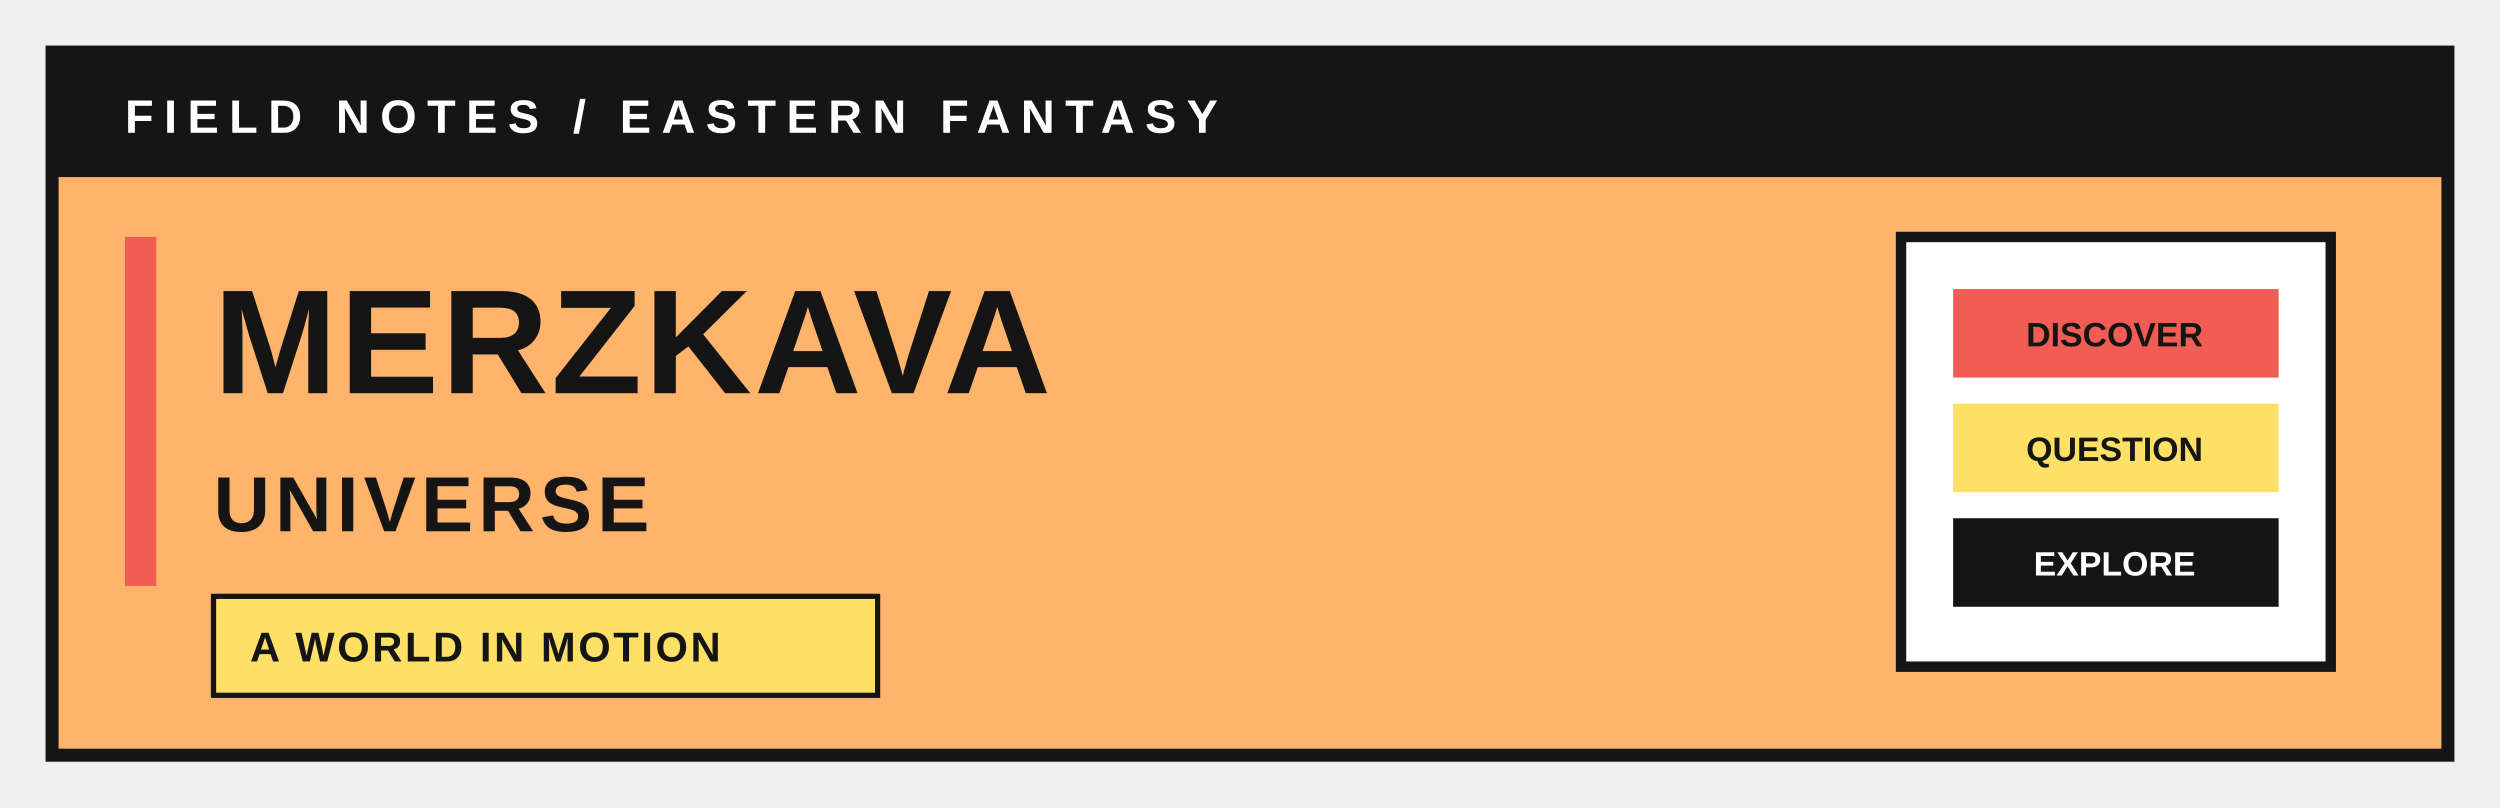
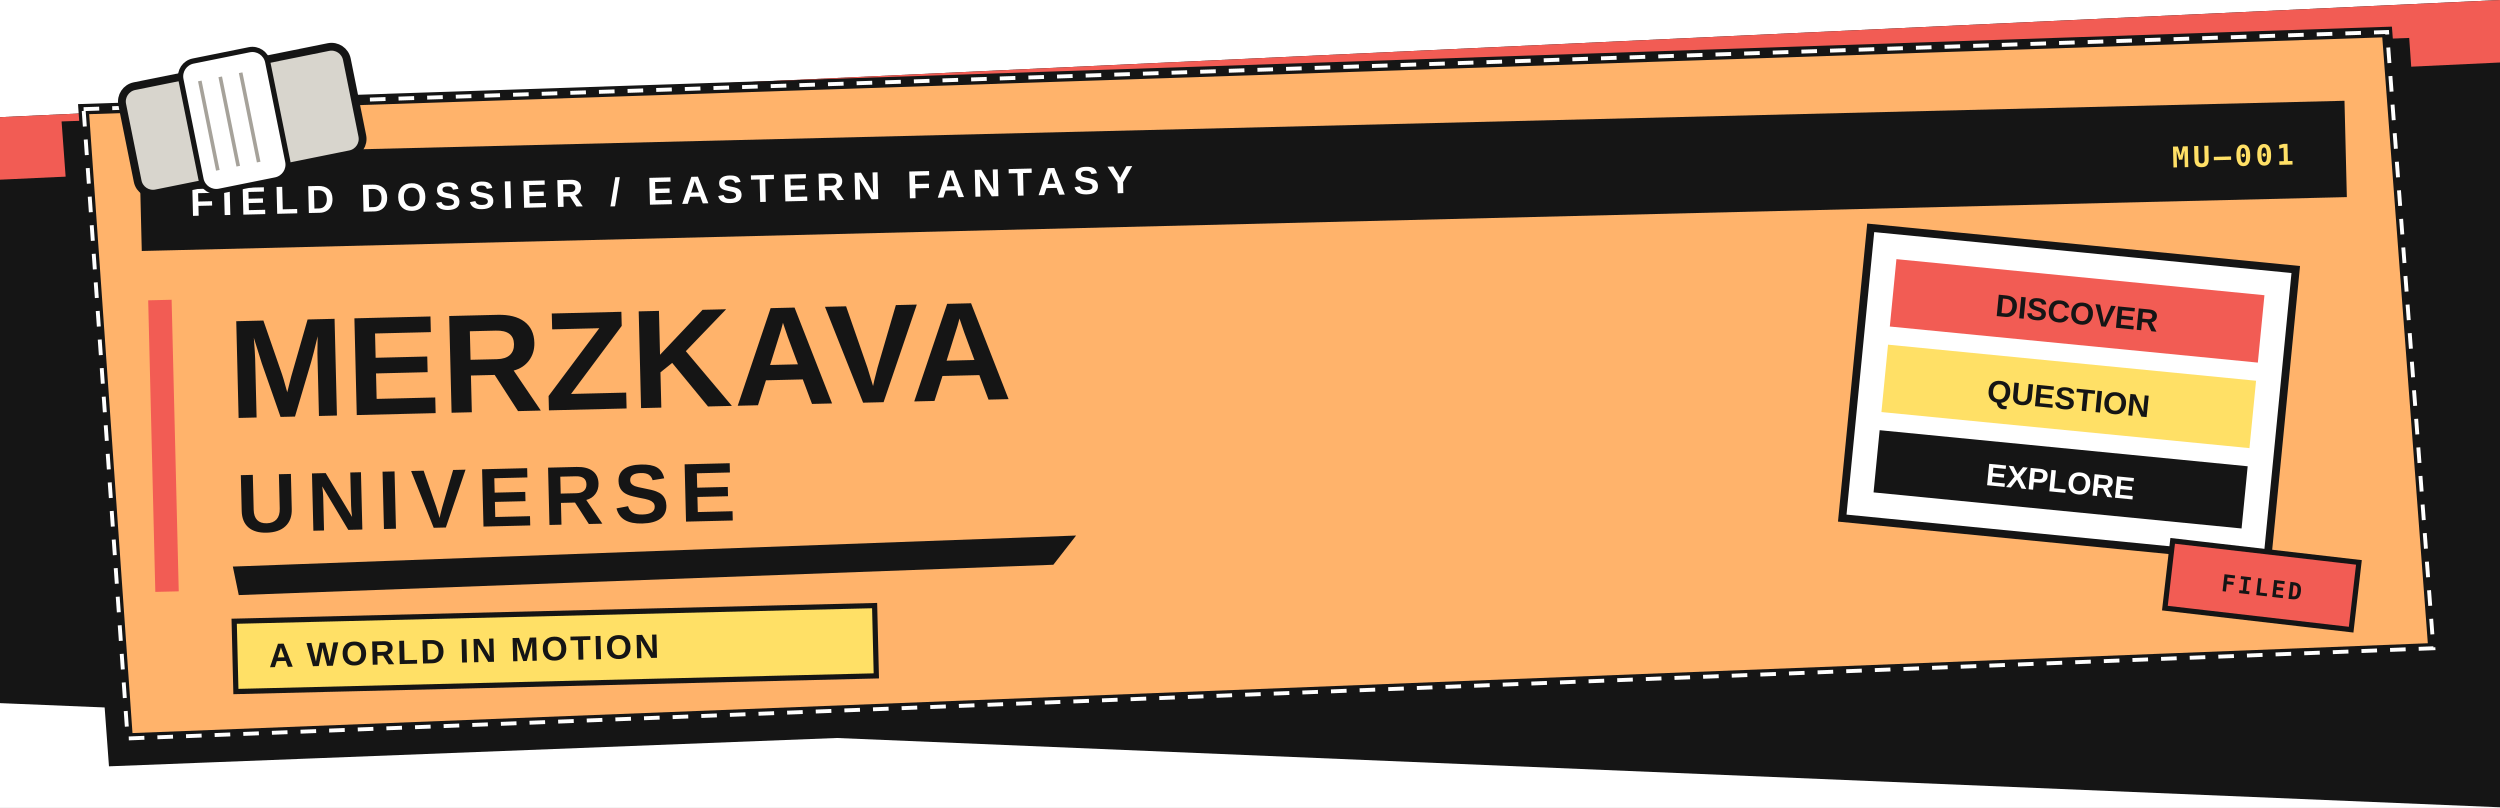
<svg xmlns="http://www.w3.org/2000/svg" width="960" height="310" viewBox="0 0 960 310" role="img" aria-labelledby="title desc">
-   <rect x="20" y="20" width="920" height="270" fill="#FFB36B" stroke="#151515" stroke-width="5" />
-   <rect x="20" y="20" width="920" height="48" fill="#151515" />
-   <text x="48" y="51" fill="#FFFFFF" font-family="Arial, Helvetica, sans-serif" font-size="18" font-weight="700" letter-spacing="4">FIELD NOTES  /  EASTERN FANTASY</text>
-   <rect x="48" y="91" width="12" height="134" fill="#F25C54" />
-   <text x="82" y="151" fill="#151515" font-family="Arial, Helvetica, sans-serif" font-size="57" font-weight="900" letter-spacing="1">MERZKAVA</text>
-   <text x="82" y="204" fill="#151515" font-family="Arial, Helvetica, sans-serif" font-size="30" font-weight="900" letter-spacing="2">UNIVERSE</text>
-   <rect x="82" y="229" width="255" height="38" fill="#FFE066" stroke="#151515" stroke-width="2" />
-   <text x="96" y="254" fill="#151515" font-family="Arial, Helvetica, sans-serif" font-size="16" font-weight="900" letter-spacing="1">A WORLD IN MOTION</text>
-   <rect x="730" y="91" width="165" height="165" fill="#FFFFFF" stroke="#151515" stroke-width="4" />
-   <rect x="750" y="111" width="125" height="34" fill="#F25C54" />
-   <rect x="750" y="155" width="125" height="34" fill="#FFE066" />
-   <rect x="750" y="199" width="125" height="34" fill="#151515" />
-   <text x="812" y="133" text-anchor="middle" fill="#151515" font-family="Arial, Helvetica, sans-serif" font-size="13" font-weight="900">DISCOVER</text>
-   <text x="812" y="177" text-anchor="middle" fill="#151515" font-family="Arial, Helvetica, sans-serif" font-size="13" font-weight="900">QUESTION</text>
-   <text x="812" y="221" text-anchor="middle" fill="#FFFFFF" font-family="Arial, Helvetica, sans-serif" font-size="13" font-weight="900">EXPLORE</text>
+   <rect width="960" height="310" fill="#FFFFFF" />
+   <path d="M0 45L960 0V310L0 270Z" fill="#151515" />
+   <path d="M0 45L960 0V24L0 69Z" fill="#F25C54" />
+   <g transform="rotate(-1.4 480 155)">
+     <path d="M28 37L927 27L938 269L40 282Z" fill="#151515" stroke="#151515" stroke-width="3" />
+     <path d="M35 31L920 23L932 260L46 273Z" fill="#FFB36B" stroke="#151515" stroke-width="4" />
+     <path d="M35 31L920 23L932 260L46 273Z" fill="none" stroke="#FFFFFF" stroke-width="1.5" stroke-dasharray="6 5" />
+     <rect x="56" y="49" width="847" height="37" fill="#151515" />
+     <text x="75" y="73" fill="#FFFFFF" font-family="Arial, Helvetica, sans-serif" font-size="15" font-weight="800" letter-spacing="3">FIELD DOSSIER / EASTERN FANTASY</text>
+     <text x="883" y="73" text-anchor="end" fill="#FFE066" font-family="monospace" font-size="11" font-weight="700" letter-spacing="1.4">MU—001</text>
+     <rect x="58" y="105" width="9" height="112" fill="#F25C54" />
+     <text x="88" y="151" fill="#151515" font-family="Arial, Helvetica, sans-serif" font-size="54" font-weight="900" letter-spacing=".4">MERZKAVA</text>
+     <text x="90" y="195" fill="#151515" font-family="Arial, Helvetica, sans-serif" font-size="32" font-weight="900" letter-spacing="4">UNIVERSE</text>
+     <path d="M88 208L412 204L403 215L90 219Z" fill="#151515" />
+     <rect x="88" y="229" width="246" height="27" fill="#FFE066" stroke="#151515" stroke-width="2" />
+     <text x="101" y="247" fill="#151515" font-family="Arial, Helvetica, sans-serif" font-size="13" font-weight="900" letter-spacing="1">A WORLD IN MOTION</text>
+     <g transform="rotate(7 795 163)">
+       <rect x="712" y="103" width="164" height="112" fill="#FFFFFF" stroke="#151515" stroke-width="3" />
+       <rect x="723" y="114" width="142" height="26" fill="#F25C54" />
+       <text x="794" y="132" text-anchor="middle" fill="#151515" font-family="Arial, Helvetica, sans-serif" font-size="12" font-weight="900">DISCOVER</text>
+       <rect x="723" y="147" width="142" height="26" fill="#FFE066" />
+       <text x="794" y="165" text-anchor="middle" fill="#151515" font-family="Arial, Helvetica, sans-serif" font-size="12" font-weight="900">QUESTION</text>
+       <rect x="723" y="180" width="142" height="24" fill="#151515" />
+       <text x="794" y="197" text-anchor="middle" fill="#FFFFFF" font-family="Arial, Helvetica, sans-serif" font-size="12" font-weight="900">EXPLORE</text>
+     </g>
+     <g transform="rotate(-10 83 39)">
+       <rect x="52" y="18" width="88" height="42" rx="6" fill="#D8D5CD" stroke="#151515" stroke-width="3" />
+       <rect x="76" y="13" width="34" height="51" rx="6" fill="#FFFFFF" stroke="#151515" stroke-width="2" />
+       <path d="M83 21V56M91 21V56M99 21V56" stroke="#A6A29A" stroke-width="1.4" />
+     </g>
+     <g transform="rotate(8 872 240)">
+       <rect x="830" y="222" width="72" height="26" fill="#F25C54" stroke="#151515" stroke-width="2" />
+       <text x="866" y="239" text-anchor="middle" fill="#151515" font-family="monospace" font-size="9" font-weight="900" letter-spacing="1">FILED</text>
+     </g>
+   </g>
</svg>
